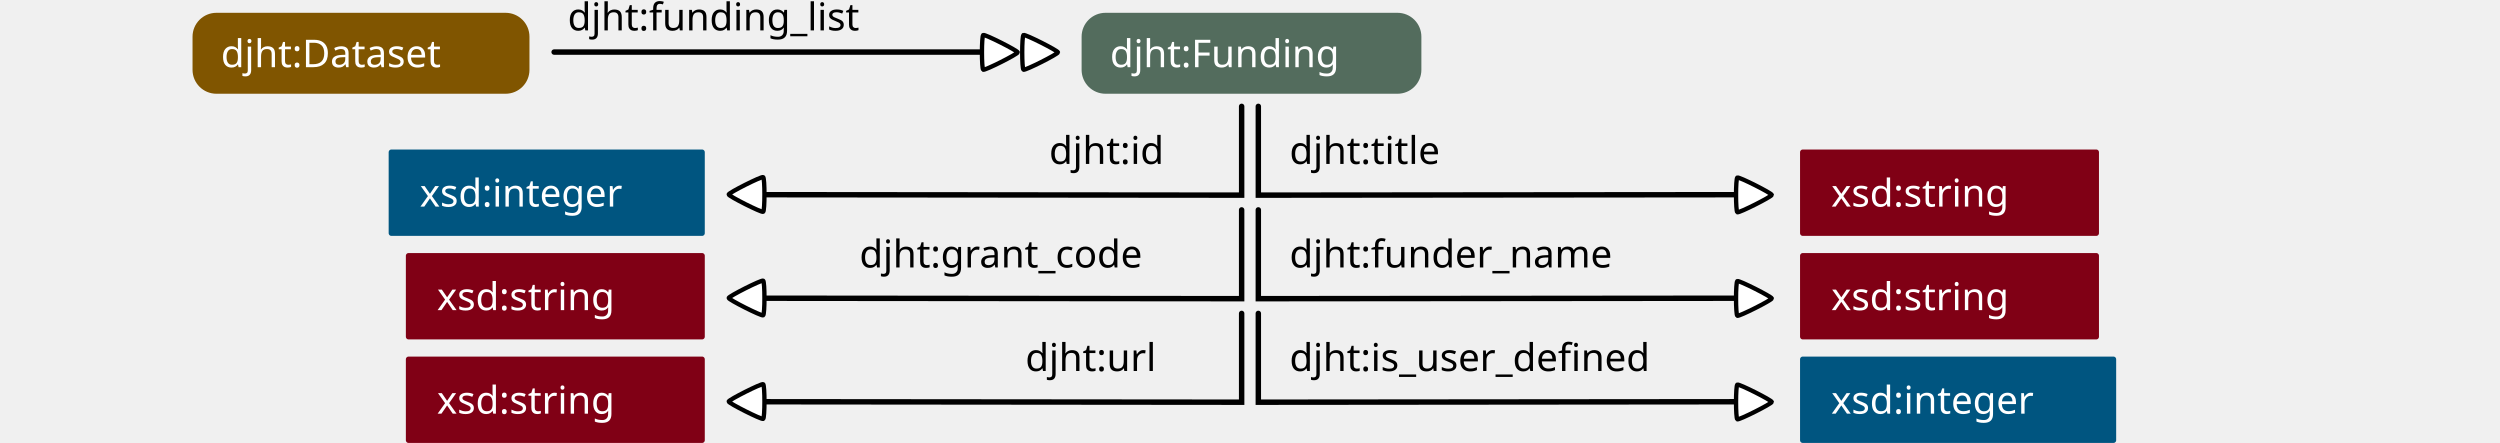
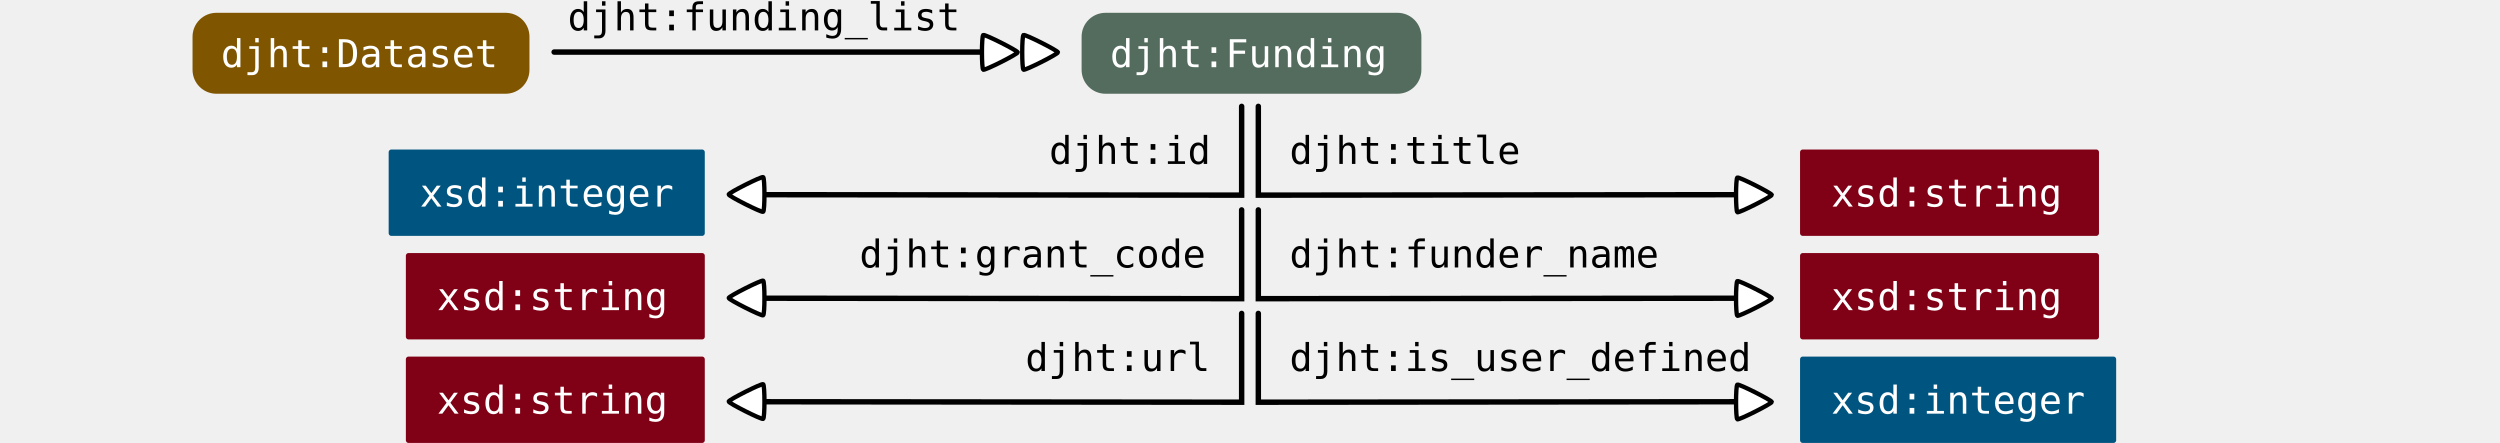
- <svg xmlns="http://www.w3.org/2000/svg" width="869.29" height="154.02" version="1.1" viewBox="0 0 869.29 154.02">
-   <text x="448.392" y="57.012" fill="#000000" font-family="'Fira Code'" font-size="13.333px" stroke-width="1.333" xml:space="preserve">
+ <svg xmlns="http://www.w3.org/2000/svg" width="869.29" height="154.02" version="1.1" viewBox="0 0 869.29 154.02" font-family="'Fira Code', monospace" font-size="13.333px">
+   <text x="448.392" y="57.012" fill="#000" stroke-width="1.333" xml:space="preserve">
    <tspan x="448.392" y="57.012">djht:title</tspan>
    <tspan x="197.396" y="10.571">djht:funding_list</tspan>
  </text>
  <path d="m192.68 18.104h148.56" fill="none" stroke="#000" stroke-linecap="round" stroke-width="1.89" />
-   <text x="448.392" y="93.012" font-size="16px" stroke-width="1.333" xml:space="preserve">
-     <tspan x="448.392" y="93.012" fill="#000000" font-family="'Fira Code'" font-size="13.333px" stroke-width="1.333">djht:funder_name</tspan>
+   <text x="448.392" y="93.012" stroke-width="1.333" xml:space="preserve">
+     <tspan x="448.392" y="93.012" fill="#000" stroke-width="1.333">djht:funder_name</tspan>
  </text>
  <path d="m437.54 72.984v30.871l165.99-0.157" fill="none" stroke="#000" stroke-linecap="round" stroke-width="1.89" />
-   <text x="364.802" y="57.012" font-size="16px" stroke-width="1.333" xml:space="preserve">
-     <tspan x="364.802" y="57.012" fill="#000000" font-family="'Fira Code'" font-size="13.333px" stroke-width="1.333">djht:id</tspan>
+   <text x="364.802" y="57.012" stroke-width="1.333" xml:space="preserve">
+     <tspan x="364.802" y="57.012" fill="#000" stroke-width="1.333">djht:id</tspan>
  </text>
  <g stroke="#000" stroke-linecap="round">
    <path d="m265.36 73.652c-0.598 0.301-11.979-5.428-11.979-6.032-4.1e-4 -0.603 11.38-6.333 11.979-6.031s0.599 11.76 8e-5 12.063z" fill="#fff" stroke-linejoin="round" stroke-width="1.512" />
    <path d="m437.54 36.984v30.871l165.99-0.157" fill="none" stroke-width="1.89" />
    <path d="m431.74 36.984v30.871l-165.12-0.157" fill="none" stroke-width="1.89" />
  </g>
-   <text x="298.846" y="93.012" font-size="16px" stroke-width="1.333" xml:space="preserve">
-     <tspan x="298.846" y="93.012" fill="#000000" font-family="'Fira Code'" font-size="13.333px" stroke-width="1.333">djht:grant_code</tspan>
+   <text x="298.846" y="93.012" stroke-width="1.333" xml:space="preserve">
+     <tspan x="298.846" y="93.012" fill="#000" stroke-width="1.333">djht:grant_code</tspan>
  </text>
  <path d="m431.74 72.984v30.871l-165.99-0.157" fill="none" stroke="#000" stroke-linecap="round" stroke-width="1.89" />
-   <text x="356.542" y="129.012" font-size="16px" stroke-width="1.333" xml:space="preserve">
-     <tspan x="356.542" y="129.012" fill="#000000" font-family="'Fira Code'" font-size="13.333px" stroke-width="1.333">djht:url</tspan>
+   <text x="356.542" y="129.012" stroke-width="1.333" xml:space="preserve">
+     <tspan x="356.542" y="129.012" fill="#000" stroke-width="1.333">djht:url</tspan>
  </text>
  <path d="m431.74 108.98v30.871l-165.99-0.157" fill="none" stroke="#000" stroke-linecap="round" stroke-width="1.89" />
-   <text x="151.938" y="71.836" font-size="16px" stroke-width="1.333" xml:space="preserve">
-     <tspan x="151.938" y="71.836" fill="#ffffff" font-family="'Fira Code'" font-size="13.333px" stroke-width="1.333">xsd:string</tspan>
+   <text x="151.938" y="71.836" stroke-width="1.333" xml:space="preserve">
+     <tspan x="151.938" y="71.836" fill="#fff" stroke-width="1.333">xsd:string</tspan>
  </text>
  <path d="m142.07 88.932h102.05v28.145h-102.05z" fill="#800015" stroke="#800015" stroke-linecap="round" stroke-linejoin="round" stroke-width="1.89" />
-   <text x="151.938" y="107.836" font-size="16px" stroke-width="1.333" xml:space="preserve">
-     <tspan x="151.938" y="107.836" fill="#ffffff" font-family="'Fira Code'" font-size="13.333px" stroke-width="1.333">xsd:string</tspan>
+   <text x="151.938" y="107.836" stroke-width="1.333" xml:space="preserve">
+     <tspan x="151.938" y="107.836" fill="#fff" stroke-width="1.333">xsd:string</tspan>
  </text>
  <g fill="#fff" stroke="#000" stroke-linecap="round" stroke-linejoin="round" stroke-width="1.512">
    <path d="m265.36 109.65c-0.599 0.303-11.979-5.428-11.979-6.031-6e-5 -0.605 11.38-6.334 11.979-6.032s0.599 11.76 7e-5 12.063z" />
    <path d="m265.36 145.65c-0.599 0.303-11.979-5.426-11.979-6.031 9.2e-4 -0.603 11.381-6.332 11.98-6.03 0.599 0.302 0.599 11.76-9e-4 12.062z" />
    <path d="m604.1 109.8c0.599 0.303 11.975-5.427 11.975-6.031-8.2e-4 -0.598-11.376-6.333-11.975-6.031-0.599 0.302-0.599 11.765-4.4e-4 12.062z" />
    <path d="m604.1 73.802c0.599 0.303 11.973-5.428 11.974-6.031 1.6e-4 -0.6-11.376-6.334-11.975-6.032s-0.599 11.765 1e-3 12.063z" />
  </g>
  <path d="m384.42 4.453h101.49c4.615 0 8.328 3.713 8.328 8.328v11.489c0 4.615-3.713 8.328-8.328 8.328h-101.49c-4.615 0-8.328-3.713-8.328-8.328v-11.489c0-4.615 3.713-8.328 8.328-8.328z" fill="#536c5d" />
-   <text x="385.967" y="23.356" font-size="16px" stroke-width="1.333" xml:space="preserve">
-     <tspan x="385.967" y="23.356" fill="#ffffff" font-family="'Fira Code'" font-size="13.333px" stroke-width="1.333">djht:Funding</tspan>
+   <text x="385.967" y="23.356" stroke-width="1.333" xml:space="preserve">
+     <tspan x="385.967" y="23.356" fill="#fff" stroke-width="1.333">djht:Funding</tspan>
  </text>
  <path d="m75.276 4.453h100.5c4.609 0 8.328 3.713 8.328 8.328v11.489c0 4.615-3.719 8.328-8.328 8.328h-100.5c-4.615 0-8.329-3.713-8.329-8.328v-11.489c0-4.615 3.715-8.328 8.329-8.328z" fill="#805500" />
-   <text x="76.821" y="23.356" font-size="16px" stroke-width="1.333" xml:space="preserve">
-     <tspan x="76.821" y="23.356" fill="#ffffff" font-family="'Fira Code'" font-size="13.333px" stroke-width="1.333">djht:Dataset</tspan>
+   <text x="76.821" y="23.356" stroke-width="1.333" xml:space="preserve">
+     <tspan x="76.821" y="23.356" fill="#fff" stroke-width="1.333">djht:Dataset</tspan>
  </text>
  <g stroke-linecap="round" stroke-linejoin="round">
    <path d="m341.89 24.239c0.599 0.303 11.975-5.427 11.975-6.031-9.2e-4 -0.603-11.376-6.333-11.975-6.031s-0.599 11.76-4.3e-4 12.062z" fill="#fff" stroke="#000" stroke-width="1.512" />
    <path d="m355.89 24.239c0.599 0.303 11.974-5.426 11.974-6.031 4.1e-4 -0.603-11.374-6.333-11.973-6.031s-0.599 11.76-4.4e-4 12.062z" fill="#fff" stroke="#000" stroke-width="1.512" />
    <path d="m136.09 52.932h108.03v28.145h-108.03z" fill="#005580" stroke="#005580" stroke-width="1.89" />
  </g>
-   <text x="145.965" y="71.836" font-size="16px" stroke-width="1.333" xml:space="preserve">
-     <tspan x="145.965" y="71.836" fill="#ffffff" font-family="'Fira Code'" font-size="13.333px" stroke-width="1.333">xsd:integer</tspan>
+   <text x="145.965" y="71.836" stroke-width="1.333" xml:space="preserve">
+     <tspan x="145.965" y="71.836" fill="#fff" stroke-width="1.333">xsd:integer</tspan>
  </text>
  <path d="m142.07 124.93h102.05v28.145h-102.05z" fill="#800015" stroke="#800015" stroke-linecap="round" stroke-linejoin="round" stroke-width="1.89" />
-   <text x="151.938" y="143.836" font-size="16px" stroke-width="1.333" xml:space="preserve">
-     <tspan x="151.938" y="143.836" fill="#ffffff" font-family="'Fira Code'" font-size="13.333px" stroke-width="1.333">xsd:string</tspan>
+   <text x="151.938" y="143.836" stroke-width="1.333" xml:space="preserve">
+     <tspan x="151.938" y="143.836" fill="#fff" stroke-width="1.333">xsd:string</tspan>
  </text>
  <path d="m626.85 52.932h102.05v28.145h-102.05z" fill="#800015" stroke="#800015" stroke-linecap="round" stroke-linejoin="round" stroke-width="1.89" />
-   <text x="636.722" y="71.836" font-size="16px" stroke-width="1.333" xml:space="preserve">
-     <tspan x="636.722" y="71.836" fill="#ffffff" font-family="'Fira Code'" font-size="13.333px" stroke-width="1.333">xsd:string</tspan>
+   <text x="636.722" y="71.836" stroke-width="1.333" xml:space="preserve">
+     <tspan x="636.722" y="71.836" fill="#fff" stroke-width="1.333">xsd:string</tspan>
  </text>
  <path d="m626.85 88.932h102.05v28.145h-102.05z" fill="#800015" stroke="#800015" stroke-linecap="round" stroke-linejoin="round" stroke-width="1.89" />
-   <text x="636.722" y="107.836" font-size="16px" stroke-width="1.333" xml:space="preserve">
-     <tspan x="636.722" y="107.836" fill="#ffffff" font-family="'Fira Code'" font-size="13.333px" stroke-width="1.333">xsd:string</tspan>
+   <text x="636.722" y="107.836" stroke-width="1.333" xml:space="preserve">
+     <tspan x="636.722" y="107.836" fill="#fff" stroke-width="1.333">xsd:string</tspan>
  </text>
-   <text x="448.392" y="129.012" font-size="16px" stroke-width="1.333" xml:space="preserve">
-     <tspan x="448.392" y="129.012" fill="#000000" font-family="'Fira Code'" font-size="13.333px" stroke-width="1.333">djht:is_user_defined</tspan>
+   <text x="448.392" y="129.012" stroke-width="1.333" xml:space="preserve">
+     <tspan x="448.392" y="129.012" fill="#000" stroke-width="1.333">djht:is_user_defined</tspan>
  </text>
  <g stroke-linecap="round">
    <path d="m437.54 108.98v30.871l165.99-0.157" fill="none" stroke="#000" stroke-width="1.89" />
    <path d="m604.1 145.8c0.598 0.301 11.975-5.428 11.974-6.031 1.6e-4 -0.6-11.375-6.334-11.974-6.032s-0.599 11.765-8e-5 12.063z" fill="#fff" stroke="#000" stroke-linejoin="round" stroke-width="1.512" />
    <path d="m626.85 124.93h108.03v28.145h-108.03z" fill="#005580" stroke="#005580" stroke-linejoin="round" stroke-width="1.89" />
  </g>
-   <text x="636.721" y="143.836" font-size="16px" stroke-width="1.333" xml:space="preserve">
-     <tspan x="636.721" y="143.836" fill="#ffffff" font-family="'Fira Code'" font-size="13.333px" stroke-width="1.333">xsd:integer</tspan>
+   <text x="636.721" y="143.836" stroke-width="1.333" xml:space="preserve">
+     <tspan x="636.721" y="143.836" fill="#fff" stroke-width="1.333">xsd:integer</tspan>
  </text>
</svg>
